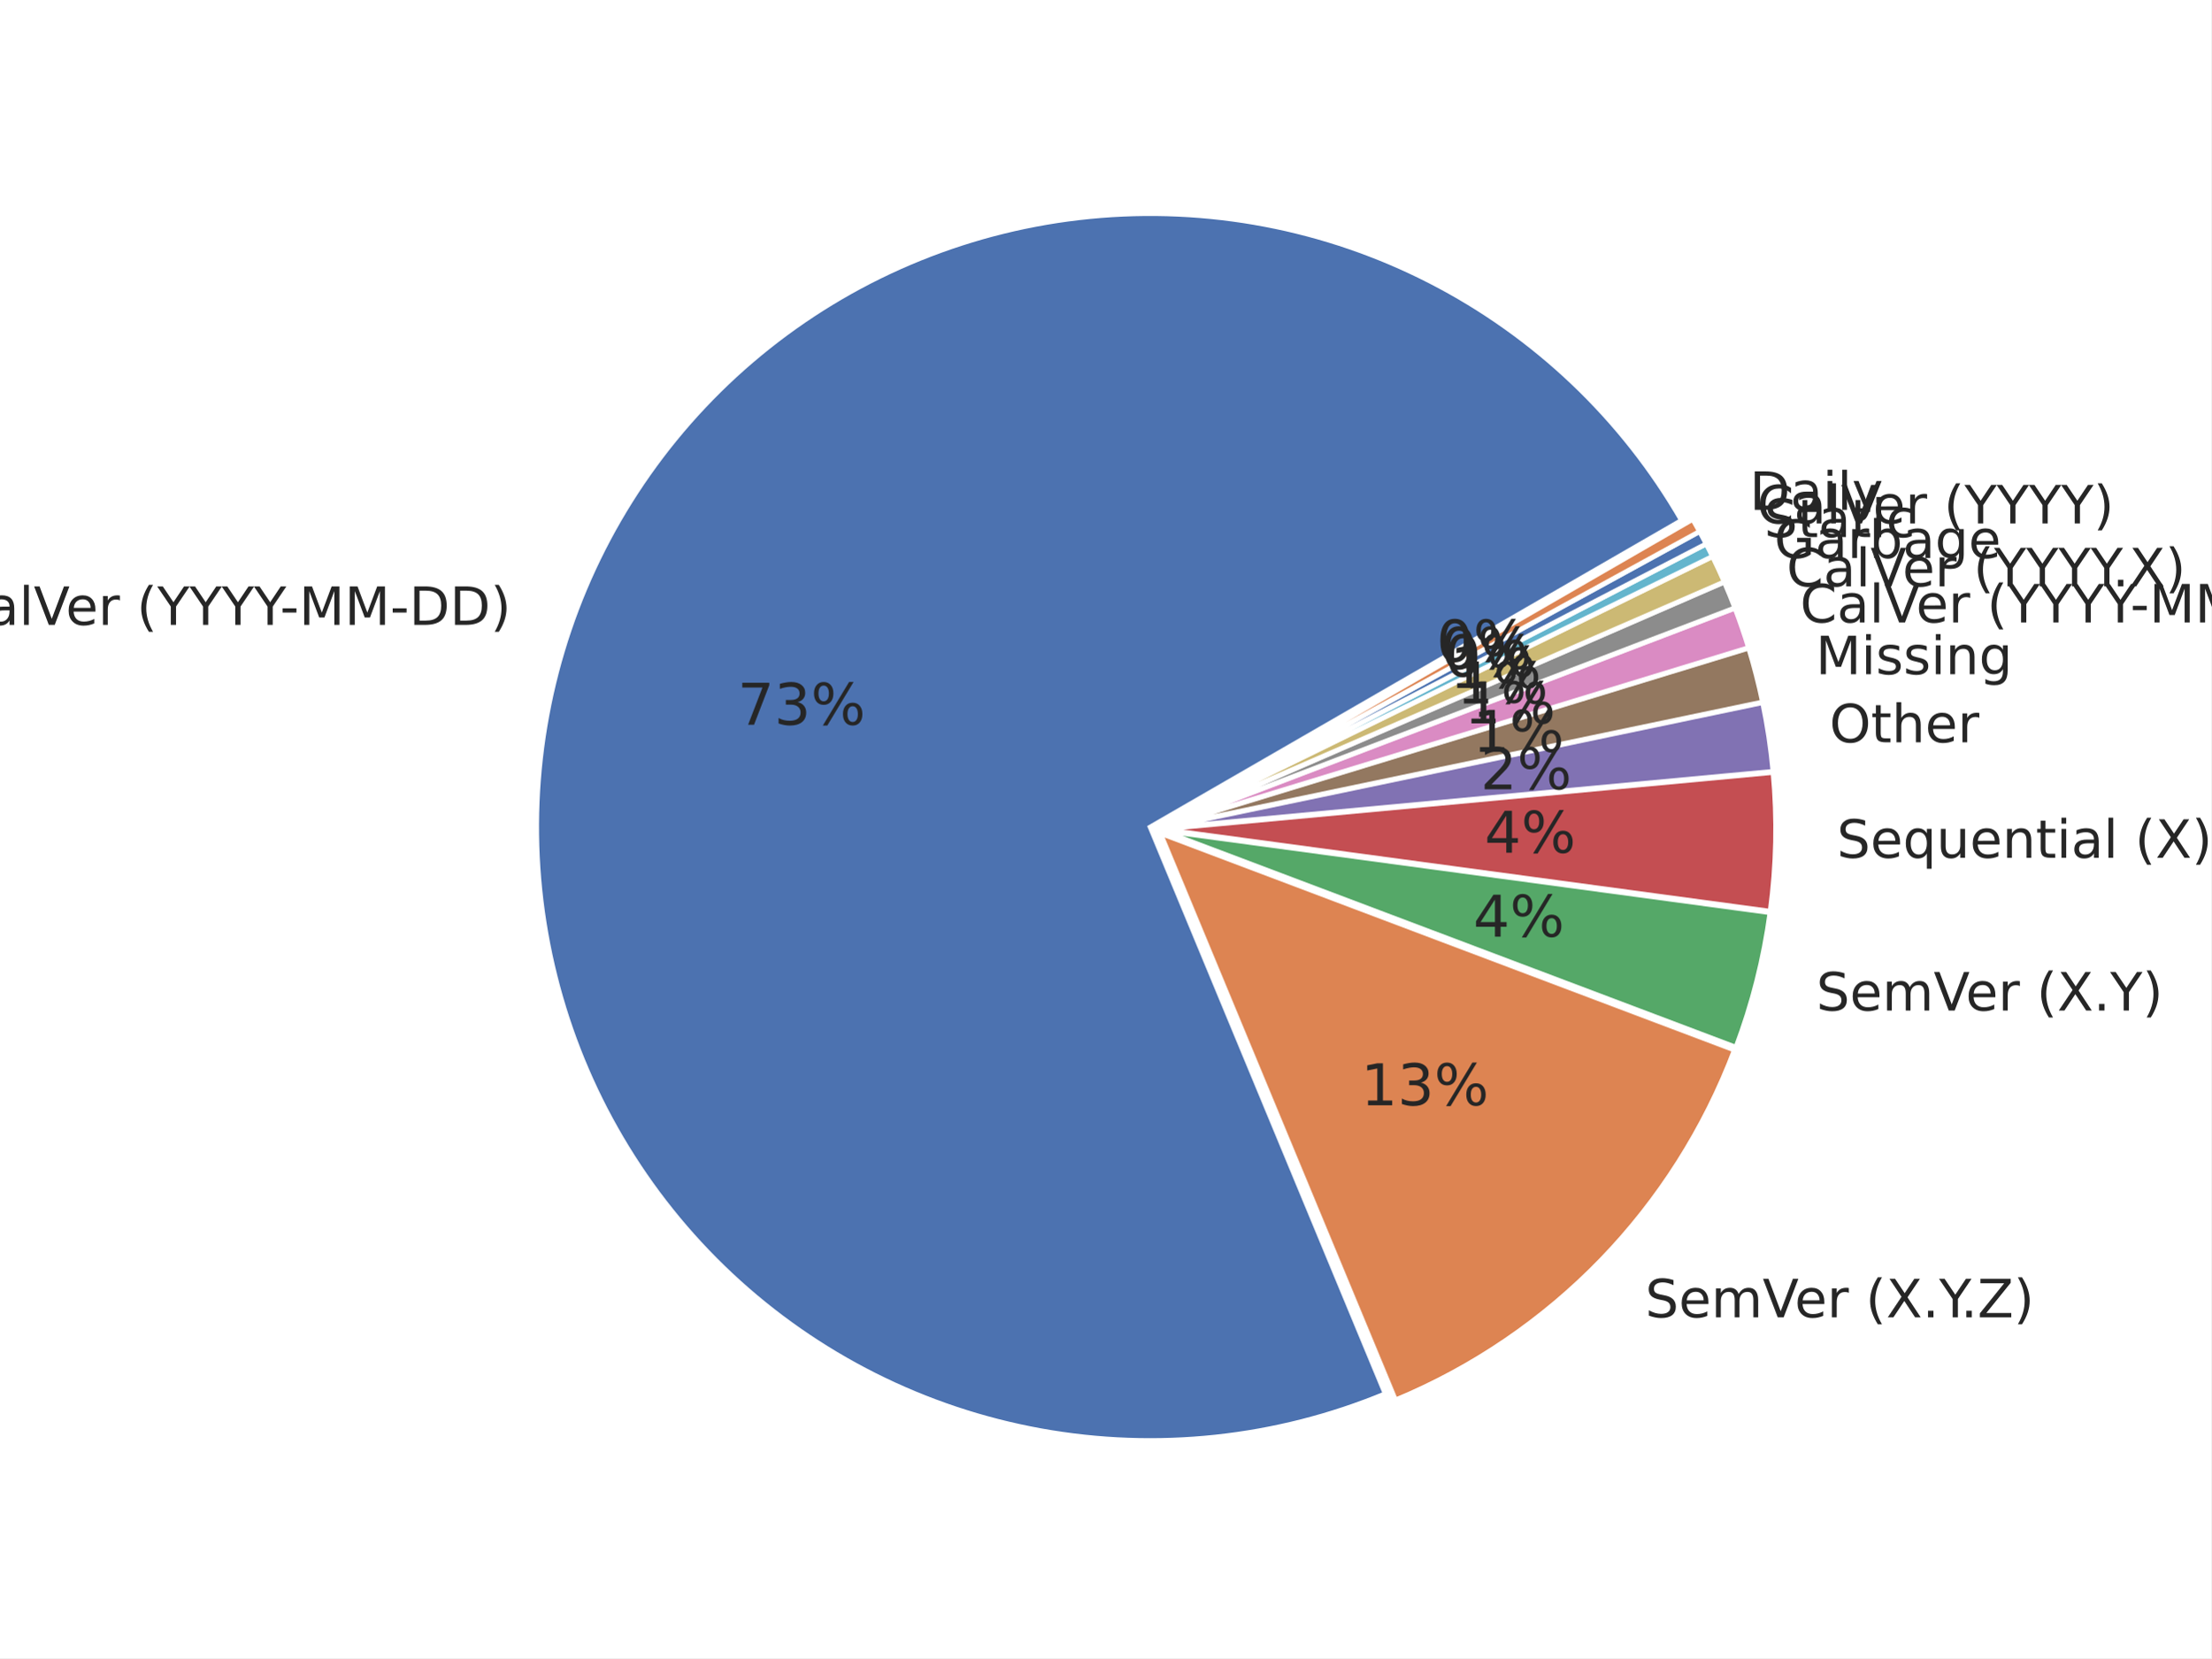
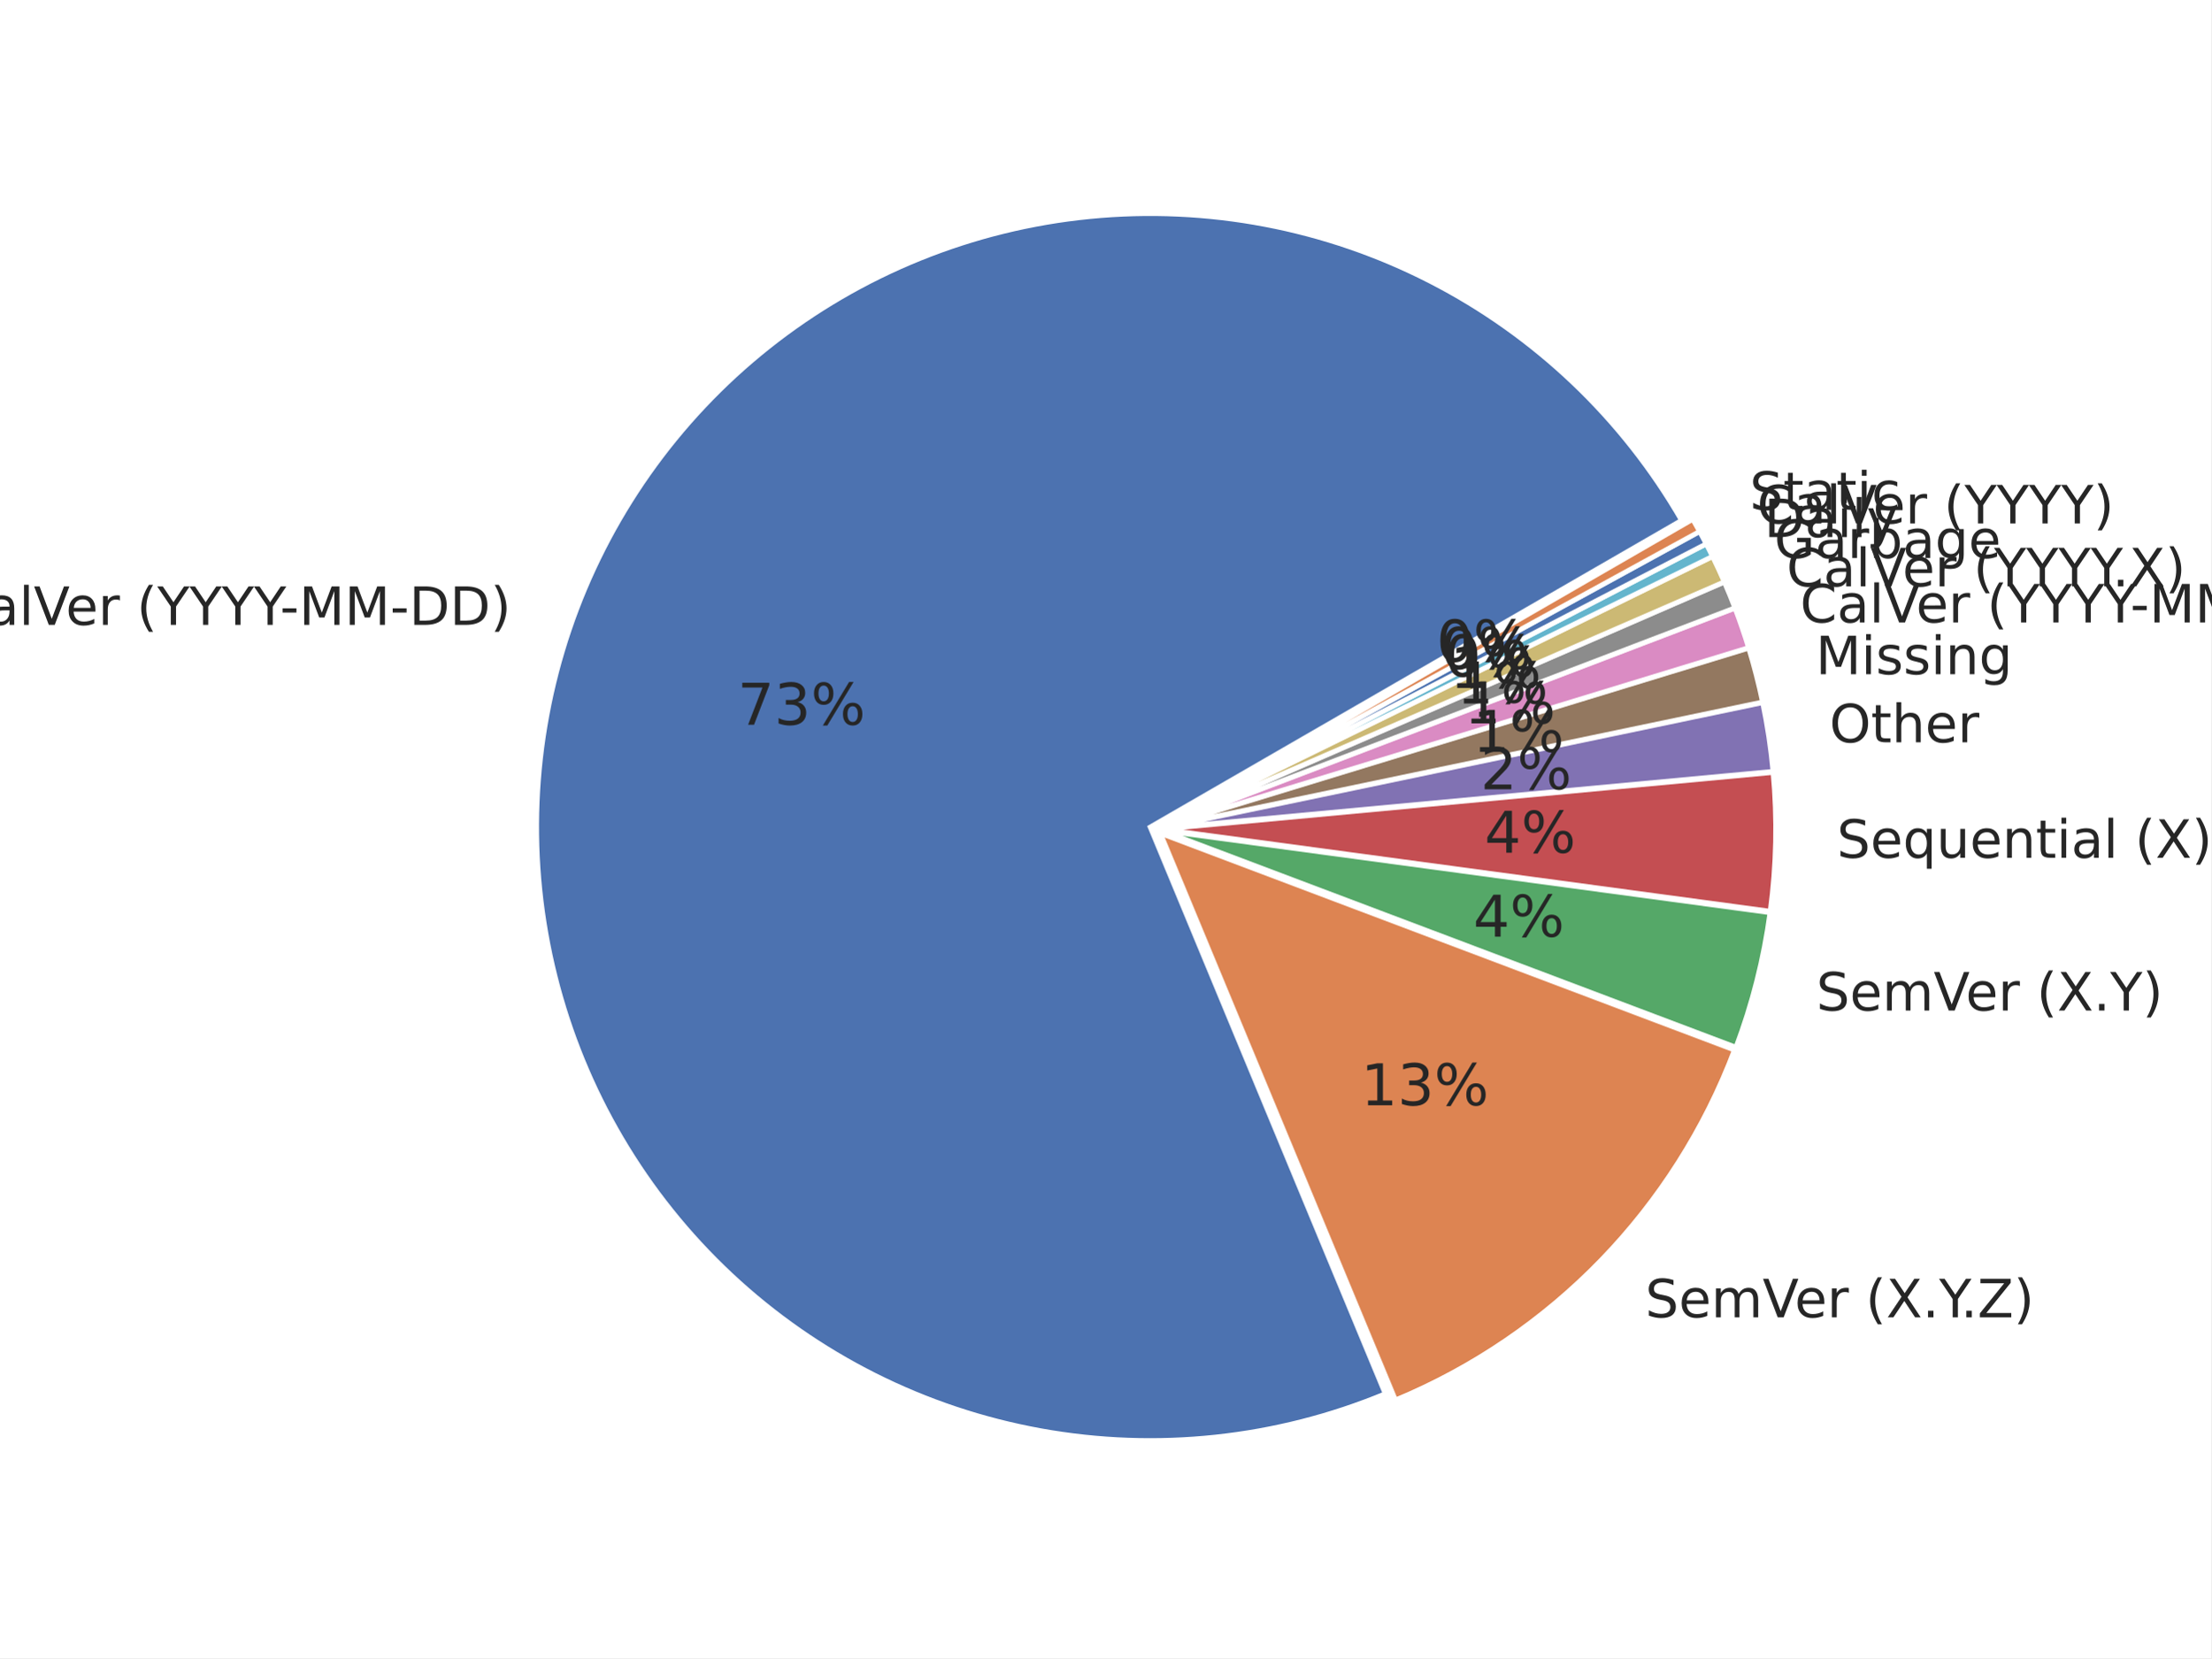
<svg xmlns="http://www.w3.org/2000/svg" xmlns:xlink="http://www.w3.org/1999/xlink" width="460.8pt" height="345.6pt" viewBox="0 0 460.8 345.6" version="1.1">
  <defs>
    <style type="text/css">*{stroke-linejoin: round; stroke-linecap: butt}</style>
  </defs>
  <g id="figure_1">
    <g id="patch_1">
      <path d="M 0 345.6  L 460.8 345.6  L 460.8 0  L 0 0  z " style="fill: #ffffff" />
    </g>
    <g id="axes_1">
      <g id="matplotlib.axis_1" />
      <g id="matplotlib.axis_2" />
      <g id="patch_2">
        <path d="M 350.442 108.453  C 338.152 87.168 319.983 69.87 298.12 58.642  C 276.256 47.413 251.612 42.722 227.152 45.134  C 202.693 47.546 179.44 56.96 160.19 72.243  C 140.941 87.526 126.501 108.039 118.606 131.315  C 110.711 154.591 109.691 179.656 115.671 203.496  C 121.65 227.336 134.377 248.954 152.322 265.749  C 170.267 282.545 192.679 293.815 216.862 298.205  C 241.045 302.595 265.989 299.921 288.691 290.504  L 239.701 172.389  z " style="fill: #4c72b0; stroke: #ffffff; stroke-linejoin: miter" />
      </g>
      <g id="patch_3">
        <path d="M 290.821 291.805  C 306.952 285.114 321.542 275.19 333.691 262.644  C 345.839 250.099 355.29 235.197 361.459 218.86  L 241.831 173.69  z " style="fill: #dd8452; stroke: #ffffff; stroke-linejoin: miter" />
      </g>
      <g id="patch_4">
        <path d="M 361.78 218.284  C 363.488 213.76 364.938 209.143 366.123 204.455  C 367.309 199.767 368.227 195.015 368.874 190.223  L 242.152 173.113  z " style="fill: #55a868; stroke: #ffffff; stroke-linejoin: miter" />
      </g>
      <g id="patch_5">
        <path d="M 368.913 189.937  C 369.56 185.144 369.934 180.32 370.035 175.485  C 370.135 170.651 369.962 165.815 369.514 161  L 242.191 172.827  z " style="fill: #c44e52; stroke: #ffffff; stroke-linejoin: miter" />
      </g>
      <g id="patch_6">
        <path d="M 369.501 160.783  C 369.277 158.376 368.985 155.976 368.626 153.586  C 368.266 151.195 367.839 148.816 367.344 146.449  L 242.177 172.61  z " style="fill: #8172b3; stroke: #ffffff; stroke-linejoin: miter" />
      </g>
      <g id="patch_7">
        <path d="M 367.318 146.322  C 366.922 144.429 366.484 142.545 366.003 140.672  C 365.522 138.799 364.998 136.937 364.433 135.088  L 242.151 172.482  z " style="fill: #937860; stroke: #ffffff; stroke-linejoin: miter" />
      </g>
      <g id="patch_8">
        <path d="M 364.404 134.991  C 363.98 133.604 363.532 132.224 363.061 130.853  C 362.59 129.481 362.096 128.117 361.578 126.763  L 242.122 172.385  z " style="fill: #da8bc3; stroke: #ffffff; stroke-linejoin: miter" />
      </g>
      <g id="patch_9">
        <path d="M 361.553 126.695  C 361.208 125.792 360.852 124.892 360.487 123.997  C 360.122 123.102 359.746 122.211 359.361 121.324  L 242.096 172.317  z " style="fill: #8c8c8c; stroke: #ffffff; stroke-linejoin: miter" />
      </g>
      <g id="patch_10">
        <path d="M 359.338 121.271  C 358.952 120.384 358.556 119.502 358.151 118.624  C 357.745 117.747 357.33 116.874 356.904 116.005  L 242.073 172.264  z " style="fill: #ccb974; stroke: #ffffff; stroke-linejoin: miter" />
      </g>
      <g id="patch_11">
        <path d="M 356.885 115.966  C 356.673 115.532 356.458 115.099 356.24 114.668  C 356.022 114.236 355.802 113.805 355.58 113.376  L 242.054 172.224  z " style="fill: #64b5cd; stroke: #ffffff; stroke-linejoin: miter" />
      </g>
      <g id="patch_12">
        <path d="M 355.567 113.351  C 355.344 112.921 355.119 112.493 354.892 112.067  C 354.665 111.64 354.435 111.215 354.203 110.791  L 242.041 172.199  z " style="fill: #4c72b0; stroke: #ffffff; stroke-linejoin: miter" />
      </g>
      <g id="patch_13">
        <path d="M 354.189 110.765  C 353.957 110.341 353.722 109.919 353.485 109.497  C 353.248 109.076 353.009 108.656 352.767 108.237  L 242.027 172.173  z " style="fill: #dd8452; stroke: #ffffff; stroke-linejoin: miter" />
      </g>
      <g id="text_1">
        <g style="fill: #262626" transform="translate(-10.45112 130.2426) scale(0.11 -0.11)">
          <defs>
            <path id="DejaVuSans-43" d="M 4122 4306  L 4122 3641  Q 3803 3938 3442 4084  Q 3081 4231 2675 4231  Q 1875 4231 1450 3742  Q 1025 3253 1025 2328  Q 1025 1406 1450 917  Q 1875 428 2675 428  Q 3081 428 3442 575  Q 3803 722 4122 1019  L 4122 359  Q 3791 134 3420 21  Q 3050 -91 2638 -91  Q 1578 -91 968 557  Q 359 1206 359 2328  Q 359 3453 968 4101  Q 1578 4750 2638 4750  Q 3056 4750 3426 4639  Q 3797 4528 4122 4306  z " transform="scale(0.015625)" />
            <path id="DejaVuSans-61" d="M 2194 1759  Q 1497 1759 1228 1600  Q 959 1441 959 1056  Q 959 750 1161 570  Q 1363 391 1709 391  Q 2188 391 2477 730  Q 2766 1069 2766 1631  L 2766 1759  L 2194 1759  z M 3341 1997  L 3341 0  L 2766 0  L 2766 531  Q 2569 213 2275 61  Q 1981 -91 1556 -91  Q 1019 -91 701 211  Q 384 513 384 1019  Q 384 1609 779 1909  Q 1175 2209 1959 2209  L 2766 2209  L 2766 2266  Q 2766 2663 2505 2880  Q 2244 3097 1772 3097  Q 1472 3097 1187 3025  Q 903 2953 641 2809  L 641 3341  Q 956 3463 1253 3523  Q 1550 3584 1831 3584  Q 2591 3584 2966 3190  Q 3341 2797 3341 1997  z " transform="scale(0.015625)" />
            <path id="DejaVuSans-6c" d="M 603 4863  L 1178 4863  L 1178 0  L 603 0  L 603 4863  z " transform="scale(0.015625)" />
            <path id="DejaVuSans-56" d="M 1831 0  L 50 4666  L 709 4666  L 2188 738  L 3669 4666  L 4325 4666  L 2547 0  L 1831 0  z " transform="scale(0.015625)" />
            <path id="DejaVuSans-65" d="M 3597 1894  L 3597 1613  L 953 1613  Q 991 1019 1311 708  Q 1631 397 2203 397  Q 2534 397 2845 478  Q 3156 559 3463 722  L 3463 178  Q 3153 47 2828 -22  Q 2503 -91 2169 -91  Q 1331 -91 842 396  Q 353 884 353 1716  Q 353 2575 817 3079  Q 1281 3584 2069 3584  Q 2775 3584 3186 3129  Q 3597 2675 3597 1894  z M 3022 2063  Q 3016 2534 2758 2815  Q 2500 3097 2075 3097  Q 1594 3097 1305 2825  Q 1016 2553 972 2059  L 3022 2063  z " transform="scale(0.015625)" />
            <path id="DejaVuSans-72" d="M 2631 2963  Q 2534 3019 2420 3045  Q 2306 3072 2169 3072  Q 1681 3072 1420 2755  Q 1159 2438 1159 1844  L 1159 0  L 581 0  L 581 3500  L 1159 3500  L 1159 2956  Q 1341 3275 1631 3429  Q 1922 3584 2338 3584  Q 2397 3584 2469 3576  Q 2541 3569 2628 3553  L 2631 2963  z " transform="scale(0.015625)" />
            <path id="DejaVuSans-20" transform="scale(0.015625)" />
            <path id="DejaVuSans-28" d="M 1984 4856  Q 1566 4138 1362 3434  Q 1159 2731 1159 2009  Q 1159 1288 1364 580  Q 1569 -128 1984 -844  L 1484 -844  Q 1016 -109 783 600  Q 550 1309 550 2009  Q 550 2706 781 3412  Q 1013 4119 1484 4856  L 1984 4856  z " transform="scale(0.015625)" />
            <path id="DejaVuSans-59" d="M -13 4666  L 666 4666  L 1959 2747  L 3244 4666  L 3922 4666  L 2272 2222  L 2272 0  L 1638 0  L 1638 2222  L -13 4666  z " transform="scale(0.015625)" />
            <path id="DejaVuSans-2d" d="M 313 2009  L 1997 2009  L 1997 1497  L 313 1497  L 313 2009  z " transform="scale(0.015625)" />
            <path id="DejaVuSans-4d" d="M 628 4666  L 1569 4666  L 2759 1491  L 3956 4666  L 4897 4666  L 4897 0  L 4281 0  L 4281 4097  L 3078 897  L 2444 897  L 1241 4097  L 1241 0  L 628 0  L 628 4666  z " transform="scale(0.015625)" />
            <path id="DejaVuSans-44" d="M 1259 4147  L 1259 519  L 2022 519  Q 2988 519 3436 956  Q 3884 1394 3884 2338  Q 3884 3275 3436 3711  Q 2988 4147 2022 4147  L 1259 4147  z M 628 4666  L 1925 4666  Q 3281 4666 3915 4102  Q 4550 3538 4550 2338  Q 4550 1131 3912 565  Q 3275 0 1925 0  L 628 0  L 628 4666  z " transform="scale(0.015625)" />
            <path id="DejaVuSans-29" d="M 513 4856  L 1013 4856  Q 1481 4119 1714 3412  Q 1947 2706 1947 2009  Q 1947 1309 1714 600  Q 1481 -109 1013 -844  L 513 -844  Q 928 -128 1133 580  Q 1338 1288 1338 2009  Q 1338 2731 1133 3434  Q 928 4138 513 4856  z " transform="scale(0.015625)" />
          </defs>
          <use xlink:href="#DejaVuSans-43" />
          <use xlink:href="#DejaVuSans-61" transform="translate(69.82422 0)" />
          <use xlink:href="#DejaVuSans-6c" transform="translate(131.1035 0)" />
          <use xlink:href="#DejaVuSans-56" transform="translate(158.8867 0)" />
          <use xlink:href="#DejaVuSans-65" transform="translate(219.5449 0)" />
          <use xlink:href="#DejaVuSans-72" transform="translate(281.0684 0)" />
          <use xlink:href="#DejaVuSans-20" transform="translate(322.1816 0)" />
          <use xlink:href="#DejaVuSans-28" transform="translate(353.9688 0)" />
          <use xlink:href="#DejaVuSans-59" transform="translate(392.9824 0)" />
          <use xlink:href="#DejaVuSans-59" transform="translate(454.0664 0)" />
          <use xlink:href="#DejaVuSans-59" transform="translate(515.1504 0)" />
          <use xlink:href="#DejaVuSans-59" transform="translate(576.2344 0)" />
          <use xlink:href="#DejaVuSans-2d" transform="translate(625.4434 0)" />
          <use xlink:href="#DejaVuSans-4d" transform="translate(661.5273 0)" />
          <use xlink:href="#DejaVuSans-4d" transform="translate(747.8066 0)" />
          <use xlink:href="#DejaVuSans-2d" transform="translate(834.0859 0)" />
          <use xlink:href="#DejaVuSans-44" transform="translate(870.1699 0)" />
          <use xlink:href="#DejaVuSans-44" transform="translate(947.1719 0)" />
          <use xlink:href="#DejaVuSans-29" transform="translate(1024.174 0)" />
        </g>
      </g>
      <g id="text_2">
        <g style="fill: #262626" transform="translate(153.7079 151.0558) scale(0.12 -0.12)">
          <defs>
            <path id="DejaVuSans-37" d="M 525 4666  L 3525 4666  L 3525 4397  L 1831 0  L 1172 0  L 2766 4134  L 525 4134  L 525 4666  z " transform="scale(0.015625)" />
            <path id="DejaVuSans-33" d="M 2597 2516  Q 3050 2419 3304 2112  Q 3559 1806 3559 1356  Q 3559 666 3084 287  Q 2609 -91 1734 -91  Q 1441 -91 1130 -33  Q 819 25 488 141  L 488 750  Q 750 597 1062 519  Q 1375 441 1716 441  Q 2309 441 2620 675  Q 2931 909 2931 1356  Q 2931 1769 2642 2001  Q 2353 2234 1838 2234  L 1294 2234  L 1294 2753  L 1863 2753  Q 2328 2753 2575 2939  Q 2822 3125 2822 3475  Q 2822 3834 2567 4026  Q 2313 4219 1838 4219  Q 1578 4219 1281 4162  Q 984 4106 628 3988  L 628 4550  Q 988 4650 1302 4700  Q 1616 4750 1894 4750  Q 2613 4750 3031 4423  Q 3450 4097 3450 3541  Q 3450 3153 3228 2886  Q 3006 2619 2597 2516  z " transform="scale(0.015625)" />
            <path id="DejaVuSans-25" d="M 4653 2053  Q 4381 2053 4226 1822  Q 4072 1591 4072 1178  Q 4072 772 4226 539  Q 4381 306 4653 306  Q 4919 306 5073 539  Q 5228 772 5228 1178  Q 5228 1588 5073 1820  Q 4919 2053 4653 2053  z M 4653 2450  Q 5147 2450 5437 2106  Q 5728 1763 5728 1178  Q 5728 594 5436 251  Q 5144 -91 4653 -91  Q 4153 -91 3862 251  Q 3572 594 3572 1178  Q 3572 1766 3864 2108  Q 4156 2450 4653 2450  z M 1428 4353  Q 1159 4353 1004 4120  Q 850 3888 850 3481  Q 850 3069 1003 2837  Q 1156 2606 1428 2606  Q 1700 2606 1854 2837  Q 2009 3069 2009 3481  Q 2009 3884 1853 4118  Q 1697 4353 1428 4353  z M 4250 4750  L 4750 4750  L 1831 -91  L 1331 -91  L 4250 4750  z M 1428 4750  Q 1922 4750 2215 4408  Q 2509 4066 2509 3481  Q 2509 2891 2217 2550  Q 1925 2209 1428 2209  Q 931 2209 642 2551  Q 353 2894 353 3481  Q 353 4063 643 4406  Q 934 4750 1428 4750  z " transform="scale(0.015625)" />
          </defs>
          <use xlink:href="#DejaVuSans-37" />
          <use xlink:href="#DejaVuSans-33" transform="translate(63.62305 0)" />
          <use xlink:href="#DejaVuSans-25" transform="translate(127.2461 0)" />
        </g>
      </g>
      <g id="text_3">
        <g style="fill: #262626" transform="translate(342.877 274.5751) scale(0.11 -0.11)">
          <defs>
            <path id="DejaVuSans-53" d="M 3425 4513  L 3425 3897  Q 3066 4069 2747 4153  Q 2428 4238 2131 4238  Q 1616 4238 1336 4038  Q 1056 3838 1056 3469  Q 1056 3159 1242 3001  Q 1428 2844 1947 2747  L 2328 2669  Q 3034 2534 3370 2195  Q 3706 1856 3706 1288  Q 3706 609 3251 259  Q 2797 -91 1919 -91  Q 1588 -91 1214 -16  Q 841 59 441 206  L 441 856  Q 825 641 1194 531  Q 1563 422 1919 422  Q 2459 422 2753 634  Q 3047 847 3047 1241  Q 3047 1584 2836 1778  Q 2625 1972 2144 2069  L 1759 2144  Q 1053 2284 737 2584  Q 422 2884 422 3419  Q 422 4038 858 4394  Q 1294 4750 2059 4750  Q 2388 4750 2728 4690  Q 3069 4631 3425 4513  z " transform="scale(0.015625)" />
            <path id="DejaVuSans-6d" d="M 3328 2828  Q 3544 3216 3844 3400  Q 4144 3584 4550 3584  Q 5097 3584 5394 3201  Q 5691 2819 5691 2113  L 5691 0  L 5113 0  L 5113 2094  Q 5113 2597 4934 2840  Q 4756 3084 4391 3084  Q 3944 3084 3684 2787  Q 3425 2491 3425 1978  L 3425 0  L 2847 0  L 2847 2094  Q 2847 2600 2669 2842  Q 2491 3084 2119 3084  Q 1678 3084 1418 2786  Q 1159 2488 1159 1978  L 1159 0  L 581 0  L 581 3500  L 1159 3500  L 1159 2956  Q 1356 3278 1631 3431  Q 1906 3584 2284 3584  Q 2666 3584 2933 3390  Q 3200 3197 3328 2828  z " transform="scale(0.015625)" />
            <path id="DejaVuSans-58" d="M 403 4666  L 1081 4666  L 2241 2931  L 3406 4666  L 4084 4666  L 2584 2425  L 4184 0  L 3506 0  L 2194 1984  L 872 0  L 191 0  L 1856 2491  L 403 4666  z " transform="scale(0.015625)" />
            <path id="DejaVuSans-2e" d="M 684 794  L 1344 794  L 1344 0  L 684 0  L 684 794  z " transform="scale(0.015625)" />
            <path id="DejaVuSans-5a" d="M 359 4666  L 4025 4666  L 4025 4184  L 1075 531  L 4097 531  L 4097 0  L 288 0  L 288 481  L 3238 4134  L 359 4134  L 359 4666  z " transform="scale(0.015625)" />
          </defs>
          <use xlink:href="#DejaVuSans-53" />
          <use xlink:href="#DejaVuSans-65" transform="translate(63.47656 0)" />
          <use xlink:href="#DejaVuSans-6d" transform="translate(125 0)" />
          <use xlink:href="#DejaVuSans-56" transform="translate(222.4121 0)" />
          <use xlink:href="#DejaVuSans-65" transform="translate(283.0703 0)" />
          <use xlink:href="#DejaVuSans-72" transform="translate(344.5938 0)" />
          <use xlink:href="#DejaVuSans-20" transform="translate(385.707 0)" />
          <use xlink:href="#DejaVuSans-28" transform="translate(417.4941 0)" />
          <use xlink:href="#DejaVuSans-58" transform="translate(456.5078 0)" />
          <use xlink:href="#DejaVuSans-2e" transform="translate(525.0137 0)" />
          <use xlink:href="#DejaVuSans-59" transform="translate(556.8008 0)" />
          <use xlink:href="#DejaVuSans-2e" transform="translate(597.6348 0)" />
          <use xlink:href="#DejaVuSans-5a" transform="translate(629.4219 0)" />
          <use xlink:href="#DejaVuSans-29" transform="translate(697.9277 0)" />
        </g>
      </g>
      <g id="text_4">
        <g style="fill: #262626" transform="translate(283.6109 230.3736) scale(0.12 -0.12)">
          <defs>
            <path id="DejaVuSans-31" d="M 794 531  L 1825 531  L 1825 4091  L 703 3866  L 703 4441  L 1819 4666  L 2450 4666  L 2450 531  L 3481 531  L 3481 0  L 794 0  L 794 531  z " transform="scale(0.015625)" />
          </defs>
          <use xlink:href="#DejaVuSans-31" />
          <use xlink:href="#DejaVuSans-33" transform="translate(63.62305 0)" />
          <use xlink:href="#DejaVuSans-25" transform="translate(127.2461 0)" />
        </g>
      </g>
      <g id="text_5">
        <g style="fill: #262626" transform="translate(378.5206 210.6242) scale(0.11 -0.11)">
          <use xlink:href="#DejaVuSans-53" />
          <use xlink:href="#DejaVuSans-65" transform="translate(63.47656 0)" />
          <use xlink:href="#DejaVuSans-6d" transform="translate(125 0)" />
          <use xlink:href="#DejaVuSans-56" transform="translate(222.4121 0)" />
          <use xlink:href="#DejaVuSans-65" transform="translate(283.0703 0)" />
          <use xlink:href="#DejaVuSans-72" transform="translate(344.5938 0)" />
          <use xlink:href="#DejaVuSans-20" transform="translate(385.707 0)" />
          <use xlink:href="#DejaVuSans-28" transform="translate(417.4941 0)" />
          <use xlink:href="#DejaVuSans-58" transform="translate(456.5078 0)" />
          <use xlink:href="#DejaVuSans-2e" transform="translate(525.0137 0)" />
          <use xlink:href="#DejaVuSans-59" transform="translate(556.8008 0)" />
          <use xlink:href="#DejaVuSans-29" transform="translate(617.8848 0)" />
        </g>
      </g>
      <g id="text_6">
        <g style="fill: #262626" transform="translate(307.0164 195.2295) scale(0.12 -0.12)">
          <defs>
            <path id="DejaVuSans-34" d="M 2419 4116  L 825 1625  L 2419 1625  L 2419 4116  z M 2253 4666  L 3047 4666  L 3047 1625  L 3713 1625  L 3713 1100  L 3047 1100  L 3047 0  L 2419 0  L 2419 1100  L 313 1100  L 313 1709  L 2253 4666  z " transform="scale(0.015625)" />
          </defs>
          <use xlink:href="#DejaVuSans-34" />
          <use xlink:href="#DejaVuSans-25" transform="translate(63.62305 0)" />
        </g>
      </g>
      <g id="text_7">
        <g style="fill: #262626" transform="translate(382.8194 178.7863) scale(0.11 -0.11)">
          <defs>
            <path id="DejaVuSans-71" d="M 947 1747  Q 947 1113 1208 752  Q 1469 391 1925 391  Q 2381 391 2643 752  Q 2906 1113 2906 1747  Q 2906 2381 2643 2742  Q 2381 3103 1925 3103  Q 1469 3103 1208 2742  Q 947 2381 947 1747  z M 2906 525  Q 2725 213 2448 61  Q 2172 -91 1784 -91  Q 1150 -91 751 415  Q 353 922 353 1747  Q 353 2572 751 3078  Q 1150 3584 1784 3584  Q 2172 3584 2448 3432  Q 2725 3281 2906 2969  L 2906 3500  L 3481 3500  L 3481 -1331  L 2906 -1331  L 2906 525  z " transform="scale(0.015625)" />
            <path id="DejaVuSans-75" d="M 544 1381  L 544 3500  L 1119 3500  L 1119 1403  Q 1119 906 1312 657  Q 1506 409 1894 409  Q 2359 409 2629 706  Q 2900 1003 2900 1516  L 2900 3500  L 3475 3500  L 3475 0  L 2900 0  L 2900 538  Q 2691 219 2414 64  Q 2138 -91 1772 -91  Q 1169 -91 856 284  Q 544 659 544 1381  z M 1991 3584  L 1991 3584  z " transform="scale(0.015625)" />
            <path id="DejaVuSans-6e" d="M 3513 2113  L 3513 0  L 2938 0  L 2938 2094  Q 2938 2591 2744 2837  Q 2550 3084 2163 3084  Q 1697 3084 1428 2787  Q 1159 2491 1159 1978  L 1159 0  L 581 0  L 581 3500  L 1159 3500  L 1159 2956  Q 1366 3272 1645 3428  Q 1925 3584 2291 3584  Q 2894 3584 3203 3211  Q 3513 2838 3513 2113  z " transform="scale(0.015625)" />
            <path id="DejaVuSans-74" d="M 1172 4494  L 1172 3500  L 2356 3500  L 2356 3053  L 1172 3053  L 1172 1153  Q 1172 725 1289 603  Q 1406 481 1766 481  L 2356 481  L 2356 0  L 1766 0  Q 1100 0 847 248  Q 594 497 594 1153  L 594 3053  L 172 3053  L 172 3500  L 594 3500  L 594 4494  L 1172 4494  z " transform="scale(0.015625)" />
            <path id="DejaVuSans-69" d="M 603 3500  L 1178 3500  L 1178 0  L 603 0  L 603 3500  z M 603 4863  L 1178 4863  L 1178 4134  L 603 4134  L 603 4863  z " transform="scale(0.015625)" />
          </defs>
          <use xlink:href="#DejaVuSans-53" />
          <use xlink:href="#DejaVuSans-65" transform="translate(63.47656 0)" />
          <use xlink:href="#DejaVuSans-71" transform="translate(125 0)" />
          <use xlink:href="#DejaVuSans-75" transform="translate(188.4766 0)" />
          <use xlink:href="#DejaVuSans-65" transform="translate(251.8555 0)" />
          <use xlink:href="#DejaVuSans-6e" transform="translate(313.3789 0)" />
          <use xlink:href="#DejaVuSans-74" transform="translate(376.7578 0)" />
          <use xlink:href="#DejaVuSans-69" transform="translate(415.9668 0)" />
          <use xlink:href="#DejaVuSans-61" transform="translate(443.75 0)" />
          <use xlink:href="#DejaVuSans-6c" transform="translate(505.0293 0)" />
          <use xlink:href="#DejaVuSans-20" transform="translate(532.8125 0)" />
          <use xlink:href="#DejaVuSans-28" transform="translate(564.5996 0)" />
          <use xlink:href="#DejaVuSans-58" transform="translate(603.6133 0)" />
          <use xlink:href="#DejaVuSans-29" transform="translate(672.1191 0)" />
        </g>
      </g>
      <g id="text_8">
        <g style="fill: #262626" transform="translate(309.3788 177.733) scale(0.12 -0.12)">
          <use xlink:href="#DejaVuSans-34" />
          <use xlink:href="#DejaVuSans-25" transform="translate(63.62305 0)" />
        </g>
      </g>
      <g id="text_9">
        <g style="fill: #262626" transform="translate(381.2704 154.7184) scale(0.11 -0.11)">
          <defs>
            <path id="DejaVuSans-4f" d="M 2522 4238  Q 1834 4238 1429 3725  Q 1025 3213 1025 2328  Q 1025 1447 1429 934  Q 1834 422 2522 422  Q 3209 422 3611 934  Q 4013 1447 4013 2328  Q 4013 3213 3611 3725  Q 3209 4238 2522 4238  z M 2522 4750  Q 3503 4750 4090 4092  Q 4678 3434 4678 2328  Q 4678 1225 4090 567  Q 3503 -91 2522 -91  Q 1538 -91 948 565  Q 359 1222 359 2328  Q 359 3434 948 4092  Q 1538 4750 2522 4750  z " transform="scale(0.015625)" />
            <path id="DejaVuSans-68" d="M 3513 2113  L 3513 0  L 2938 0  L 2938 2094  Q 2938 2591 2744 2837  Q 2550 3084 2163 3084  Q 1697 3084 1428 2787  Q 1159 2491 1159 1978  L 1159 0  L 581 0  L 581 4863  L 1159 4863  L 1159 2956  Q 1366 3272 1645 3428  Q 1925 3584 2291 3584  Q 2894 3584 3203 3211  Q 3513 2838 3513 2113  z " transform="scale(0.015625)" />
          </defs>
          <use xlink:href="#DejaVuSans-4f" />
          <use xlink:href="#DejaVuSans-74" transform="translate(78.71094 0)" />
          <use xlink:href="#DejaVuSans-68" transform="translate(117.9199 0)" />
          <use xlink:href="#DejaVuSans-65" transform="translate(181.2988 0)" />
          <use xlink:href="#DejaVuSans-72" transform="translate(242.8223 0)" />
        </g>
      </g>
      <g id="text_10">
        <g style="fill: #262626" transform="translate(308.5275 164.5065) scale(0.12 -0.12)">
          <defs>
            <path id="DejaVuSans-32" d="M 1228 531  L 3431 531  L 3431 0  L 469 0  L 469 531  Q 828 903 1448 1529  Q 2069 2156 2228 2338  Q 2531 2678 2651 2914  Q 2772 3150 2772 3378  Q 2772 3750 2511 3984  Q 2250 4219 1831 4219  Q 1534 4219 1204 4116  Q 875 4013 500 3803  L 500 4441  Q 881 4594 1212 4672  Q 1544 4750 1819 4750  Q 2544 4750 2975 4387  Q 3406 4025 3406 3419  Q 3406 3131 3298 2873  Q 3191 2616 2906 2266  Q 2828 2175 2409 1742  Q 1991 1309 1228 531  z " transform="scale(0.015625)" />
          </defs>
          <use xlink:href="#DejaVuSans-32" />
          <use xlink:href="#DejaVuSans-25" transform="translate(63.62305 0)" />
        </g>
      </g>
      <g id="text_11">
        <g style="fill: #262626" transform="translate(378.3881 140.5263) scale(0.11 -0.11)">
          <defs>
            <path id="DejaVuSans-73" d="M 2834 3397  L 2834 2853  Q 2591 2978 2328 3040  Q 2066 3103 1784 3103  Q 1356 3103 1142 2972  Q 928 2841 928 2578  Q 928 2378 1081 2264  Q 1234 2150 1697 2047  L 1894 2003  Q 2506 1872 2764 1633  Q 3022 1394 3022 966  Q 3022 478 2636 193  Q 2250 -91 1575 -91  Q 1294 -91 989 -36  Q 684 19 347 128  L 347 722  Q 666 556 975 473  Q 1284 391 1588 391  Q 1994 391 2212 530  Q 2431 669 2431 922  Q 2431 1156 2273 1281  Q 2116 1406 1581 1522  L 1381 1569  Q 847 1681 609 1914  Q 372 2147 372 2553  Q 372 3047 722 3315  Q 1072 3584 1716 3584  Q 2034 3584 2315 3537  Q 2597 3491 2834 3397  z " transform="scale(0.015625)" />
            <path id="DejaVuSans-67" d="M 2906 1791  Q 2906 2416 2648 2759  Q 2391 3103 1925 3103  Q 1463 3103 1205 2759  Q 947 2416 947 1791  Q 947 1169 1205 825  Q 1463 481 1925 481  Q 2391 481 2648 825  Q 2906 1169 2906 1791  z M 3481 434  Q 3481 -459 3084 -895  Q 2688 -1331 1869 -1331  Q 1566 -1331 1297 -1286  Q 1028 -1241 775 -1147  L 775 -588  Q 1028 -725 1275 -790  Q 1522 -856 1778 -856  Q 2344 -856 2625 -561  Q 2906 -266 2906 331  L 2906 616  Q 2728 306 2450 153  Q 2172 0 1784 0  Q 1141 0 747 490  Q 353 981 353 1791  Q 353 2603 747 3093  Q 1141 3584 1784 3584  Q 2172 3584 2450 3431  Q 2728 3278 2906 2969  L 2906 3500  L 3481 3500  L 3481 434  z " transform="scale(0.015625)" />
          </defs>
          <use xlink:href="#DejaVuSans-4d" />
          <use xlink:href="#DejaVuSans-69" transform="translate(86.2793 0)" />
          <use xlink:href="#DejaVuSans-73" transform="translate(114.0625 0)" />
          <use xlink:href="#DejaVuSans-73" transform="translate(166.1621 0)" />
          <use xlink:href="#DejaVuSans-69" transform="translate(218.2617 0)" />
          <use xlink:href="#DejaVuSans-6e" transform="translate(246.0449 0)" />
          <use xlink:href="#DejaVuSans-67" transform="translate(309.4238 0)" />
        </g>
      </g>
      <g id="text_12">
        <g style="fill: #262626" transform="translate(306.9436 156.7072) scale(0.12 -0.12)">
          <use xlink:href="#DejaVuSans-31" />
          <use xlink:href="#DejaVuSans-25" transform="translate(63.62305 0)" />
        </g>
      </g>
      <g id="text_13">
        <g style="fill: #262626" transform="translate(375.1549 129.7348) scale(0.11 -0.11)">
          <use xlink:href="#DejaVuSans-43" />
          <use xlink:href="#DejaVuSans-61" transform="translate(69.82422 0)" />
          <use xlink:href="#DejaVuSans-6c" transform="translate(131.1035 0)" />
          <use xlink:href="#DejaVuSans-56" transform="translate(158.8867 0)" />
          <use xlink:href="#DejaVuSans-65" transform="translate(219.5449 0)" />
          <use xlink:href="#DejaVuSans-72" transform="translate(281.0684 0)" />
          <use xlink:href="#DejaVuSans-20" transform="translate(322.1816 0)" />
          <use xlink:href="#DejaVuSans-28" transform="translate(353.9688 0)" />
          <use xlink:href="#DejaVuSans-59" transform="translate(392.9824 0)" />
          <use xlink:href="#DejaVuSans-59" transform="translate(454.0664 0)" />
          <use xlink:href="#DejaVuSans-59" transform="translate(515.1504 0)" />
          <use xlink:href="#DejaVuSans-59" transform="translate(576.2344 0)" />
          <use xlink:href="#DejaVuSans-2d" transform="translate(625.4434 0)" />
          <use xlink:href="#DejaVuSans-4d" transform="translate(661.5273 0)" />
          <use xlink:href="#DejaVuSans-4d" transform="translate(747.8066 0)" />
          <use xlink:href="#DejaVuSans-29" transform="translate(834.0859 0)" />
        </g>
      </g>
      <g id="text_14">
        <g style="fill: #262626" transform="translate(305.1667 150.7768) scale(0.12 -0.12)">
          <use xlink:href="#DejaVuSans-31" />
          <use xlink:href="#DejaVuSans-25" transform="translate(63.62305 0)" />
        </g>
      </g>
      <g id="text_15">
        <g style="fill: #262626" transform="translate(372.3262 122.2004) scale(0.11 -0.11)">
          <use xlink:href="#DejaVuSans-43" />
          <use xlink:href="#DejaVuSans-61" transform="translate(69.82422 0)" />
          <use xlink:href="#DejaVuSans-6c" transform="translate(131.1035 0)" />
          <use xlink:href="#DejaVuSans-56" transform="translate(158.8867 0)" />
          <use xlink:href="#DejaVuSans-65" transform="translate(219.5449 0)" />
          <use xlink:href="#DejaVuSans-72" transform="translate(281.0684 0)" />
          <use xlink:href="#DejaVuSans-20" transform="translate(322.1816 0)" />
          <use xlink:href="#DejaVuSans-28" transform="translate(353.9688 0)" />
          <use xlink:href="#DejaVuSans-59" transform="translate(392.9824 0)" />
          <use xlink:href="#DejaVuSans-59" transform="translate(454.0664 0)" />
          <use xlink:href="#DejaVuSans-59" transform="translate(515.1504 0)" />
          <use xlink:href="#DejaVuSans-59" transform="translate(576.2344 0)" />
          <use xlink:href="#DejaVuSans-2e" transform="translate(617.0684 0)" />
          <use xlink:href="#DejaVuSans-58" transform="translate(648.8555 0)" />
          <use xlink:href="#DejaVuSans-29" transform="translate(717.3613 0)" />
        </g>
      </g>
      <g id="text_16">
        <g style="fill: #262626" transform="translate(303.6123 146.6362) scale(0.12 -0.12)">
          <use xlink:href="#DejaVuSans-31" />
          <use xlink:href="#DejaVuSans-25" transform="translate(63.62305 0)" />
        </g>
      </g>
      <g id="text_17">
        <g style="fill: #262626" transform="translate(369.7587 116.2959) scale(0.11 -0.11)">
          <defs>
            <path id="DejaVuSans-47" d="M 3809 666  L 3809 1919  L 2778 1919  L 2778 2438  L 4434 2438  L 4434 434  Q 4069 175 3628 42  Q 3188 -91 2688 -91  Q 1594 -91 976 548  Q 359 1188 359 2328  Q 359 3472 976 4111  Q 1594 4750 2688 4750  Q 3144 4750 3555 4637  Q 3966 4525 4313 4306  L 4313 3634  Q 3963 3931 3569 4081  Q 3175 4231 2741 4231  Q 1884 4231 1454 3753  Q 1025 3275 1025 2328  Q 1025 1384 1454 906  Q 1884 428 2741 428  Q 3075 428 3337 486  Q 3600 544 3809 666  z " transform="scale(0.015625)" />
            <path id="DejaVuSans-62" d="M 3116 1747  Q 3116 2381 2855 2742  Q 2594 3103 2138 3103  Q 1681 3103 1420 2742  Q 1159 2381 1159 1747  Q 1159 1113 1420 752  Q 1681 391 2138 391  Q 2594 391 2855 752  Q 3116 1113 3116 1747  z M 1159 2969  Q 1341 3281 1617 3432  Q 1894 3584 2278 3584  Q 2916 3584 3314 3078  Q 3713 2572 3713 1747  Q 3713 922 3314 415  Q 2916 -91 2278 -91  Q 1894 -91 1617 61  Q 1341 213 1159 525  L 1159 0  L 581 0  L 581 4863  L 1159 4863  L 1159 2969  z " transform="scale(0.015625)" />
          </defs>
          <use xlink:href="#DejaVuSans-47" />
          <use xlink:href="#DejaVuSans-61" transform="translate(77.49023 0)" />
          <use xlink:href="#DejaVuSans-72" transform="translate(138.7695 0)" />
          <use xlink:href="#DejaVuSans-62" transform="translate(179.8828 0)" />
          <use xlink:href="#DejaVuSans-61" transform="translate(243.3594 0)" />
          <use xlink:href="#DejaVuSans-67" transform="translate(304.6387 0)" />
          <use xlink:href="#DejaVuSans-65" transform="translate(368.1152 0)" />
        </g>
      </g>
      <g id="text_18">
        <g style="fill: #262626" transform="translate(302.2012 143.3914) scale(0.12 -0.12)">
          <use xlink:href="#DejaVuSans-31" />
          <use xlink:href="#DejaVuSans-25" transform="translate(63.62305 0)" />
        </g>
      </g>
      <g id="text_19">
        <g style="fill: #262626" transform="translate(367.6587 111.9472) scale(0.11 -0.11)">
          <defs>
-             <path id="DejaVuSans-63" d="M 3122 3366  L 3122 2828  Q 2878 2963 2633 3030  Q 2388 3097 2138 3097  Q 1578 3097 1268 2742  Q 959 2388 959 1747  Q 959 1106 1268 751  Q 1578 397 2138 397  Q 2388 397 2633 464  Q 2878 531 3122 666  L 3122 134  Q 2881 22 2623 -34  Q 2366 -91 2075 -91  Q 1284 -91 818 406  Q 353 903 353 1747  Q 353 2603 823 3093  Q 1294 3584 2113 3584  Q 2378 3584 2631 3529  Q 2884 3475 3122 3366  z " transform="scale(0.015625)" />
-           </defs>
-           <use xlink:href="#DejaVuSans-53" />
-           <use xlink:href="#DejaVuSans-74" transform="translate(63.47656 0)" />
-           <use xlink:href="#DejaVuSans-61" transform="translate(102.6855 0)" />
-           <use xlink:href="#DejaVuSans-74" transform="translate(163.9648 0)" />
-           <use xlink:href="#DejaVuSans-69" transform="translate(203.1738 0)" />
-           <use xlink:href="#DejaVuSans-63" transform="translate(230.957 0)" />
+             <path id="DejaVuSans-79" d="M 2059 -325  Q 1816 -950 1584 -1140  Q 1353 -1331 966 -1331  L 506 -1331  L 506 -850  L 844 -850  Q 1081 -850 1212 -737  Q 1344 -625 1503 -206  L 1606 56  L 191 3500  L 800 3500  L 1894 763  L 2988 3500  L 3597 3500  L 2059 -325  z " transform="scale(0.015625)" />
+           </defs>
+           <use xlink:href="#DejaVuSans-44" />
+           <use xlink:href="#DejaVuSans-61" transform="translate(77.00195 0)" />
+           <use xlink:href="#DejaVuSans-69" transform="translate(138.2812 0)" />
+           <use xlink:href="#DejaVuSans-6c" transform="translate(166.0645 0)" />
+           <use xlink:href="#DejaVuSans-79" transform="translate(193.8477 0)" />
        </g>
      </g>
      <g id="text_20">
        <g style="fill: #262626" transform="translate(301.0472 141.0016) scale(0.12 -0.12)">
          <defs>
            <path id="DejaVuSans-30" d="M 2034 4250  Q 1547 4250 1301 3770  Q 1056 3291 1056 2328  Q 1056 1369 1301 889  Q 1547 409 2034 409  Q 2525 409 2770 889  Q 3016 1369 3016 2328  Q 3016 3291 2770 3770  Q 2525 4250 2034 4250  z M 2034 4750  Q 2819 4750 3233 4129  Q 3647 3509 3647 2328  Q 3647 1150 3233 529  Q 2819 -91 2034 -91  Q 1250 -91 836 529  Q 422 1150 422 2328  Q 422 3509 836 4129  Q 1250 4750 2034 4750  z " transform="scale(0.015625)" />
          </defs>
          <use xlink:href="#DejaVuSans-30" />
          <use xlink:href="#DejaVuSans-25" transform="translate(63.62305 0)" />
        </g>
      </g>
      <g id="text_21">
        <g style="fill: #262626" transform="translate(366.177 109.0889) scale(0.11 -0.11)">
          <use xlink:href="#DejaVuSans-43" />
          <use xlink:href="#DejaVuSans-61" transform="translate(69.82422 0)" />
          <use xlink:href="#DejaVuSans-6c" transform="translate(131.1035 0)" />
          <use xlink:href="#DejaVuSans-56" transform="translate(158.8867 0)" />
          <use xlink:href="#DejaVuSans-65" transform="translate(219.5449 0)" />
          <use xlink:href="#DejaVuSans-72" transform="translate(281.0684 0)" />
          <use xlink:href="#DejaVuSans-20" transform="translate(322.1816 0)" />
          <use xlink:href="#DejaVuSans-28" transform="translate(353.9688 0)" />
          <use xlink:href="#DejaVuSans-59" transform="translate(392.9824 0)" />
          <use xlink:href="#DejaVuSans-59" transform="translate(454.0664 0)" />
          <use xlink:href="#DejaVuSans-59" transform="translate(515.1504 0)" />
          <use xlink:href="#DejaVuSans-59" transform="translate(576.2344 0)" />
          <use xlink:href="#DejaVuSans-29" transform="translate(637.3184 0)" />
        </g>
      </g>
      <g id="text_22">
        <g style="fill: #262626" transform="translate(300.2329 139.4308) scale(0.12 -0.12)">
          <use xlink:href="#DejaVuSans-30" />
          <use xlink:href="#DejaVuSans-25" transform="translate(63.62305 0)" />
        </g>
      </g>
      <g id="text_23">
        <g style="fill: #262626" transform="translate(364.6309 106.2649) scale(0.11 -0.11)">
          <defs>
-             <path id="DejaVuSans-79" d="M 2059 -325  Q 1816 -950 1584 -1140  Q 1353 -1331 966 -1331  L 506 -1331  L 506 -850  L 844 -850  Q 1081 -850 1212 -737  Q 1344 -625 1503 -206  L 1606 56  L 191 3500  L 800 3500  L 1894 763  L 2988 3500  L 3597 3500  L 2059 -325  z " transform="scale(0.015625)" />
-           </defs>
-           <use xlink:href="#DejaVuSans-44" />
-           <use xlink:href="#DejaVuSans-61" transform="translate(77.00195 0)" />
-           <use xlink:href="#DejaVuSans-69" transform="translate(138.2812 0)" />
-           <use xlink:href="#DejaVuSans-6c" transform="translate(166.0645 0)" />
-           <use xlink:href="#DejaVuSans-79" transform="translate(193.8477 0)" />
+             <path id="DejaVuSans-63" d="M 3122 3366  L 3122 2828  Q 2878 2963 2633 3030  Q 2388 3097 2138 3097  Q 1578 3097 1268 2742  Q 959 2388 959 1747  Q 959 1106 1268 751  Q 1578 397 2138 397  Q 2388 397 2633 464  Q 2878 531 3122 666  L 3122 134  Q 2881 22 2623 -34  Q 2366 -91 2075 -91  Q 1284 -91 818 406  Q 353 903 353 1747  Q 353 2603 823 3093  Q 1294 3584 2113 3584  Q 2378 3584 2631 3529  Q 2884 3475 3122 3366  z " transform="scale(0.015625)" />
+           </defs>
+           <use xlink:href="#DejaVuSans-53" />
+           <use xlink:href="#DejaVuSans-74" transform="translate(63.47656 0)" />
+           <use xlink:href="#DejaVuSans-61" transform="translate(102.6855 0)" />
+           <use xlink:href="#DejaVuSans-74" transform="translate(163.9648 0)" />
+           <use xlink:href="#DejaVuSans-69" transform="translate(203.1738 0)" />
+           <use xlink:href="#DejaVuSans-63" transform="translate(230.957 0)" />
        </g>
      </g>
      <g id="text_24">
        <g style="fill: #262626" transform="translate(299.3833 137.8789) scale(0.12 -0.12)">
          <use xlink:href="#DejaVuSans-30" />
          <use xlink:href="#DejaVuSans-25" transform="translate(63.62305 0)" />
        </g>
      </g>
    </g>
  </g>
</svg>
